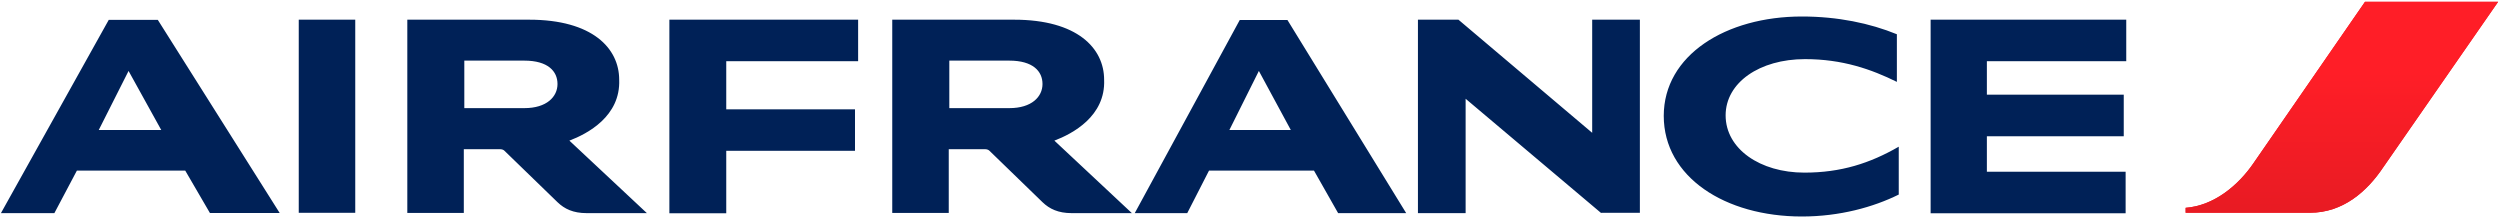
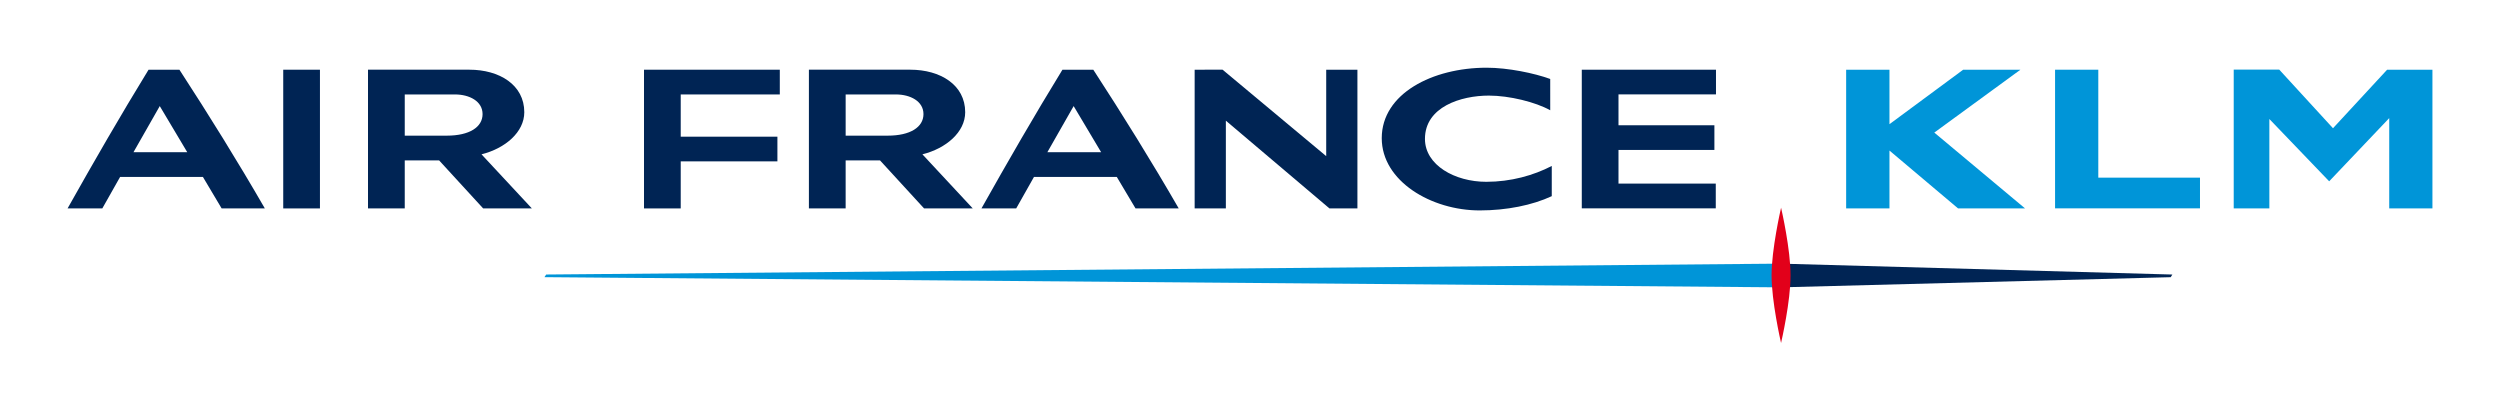
- <svg xmlns="http://www.w3.org/2000/svg" version="1" width="400" height="34.9" viewBox="0 0 400 34.9">
-   <path fill="#ED1C24" d="M378.4.29l-17.9 25.9c-2.36 3.41-6.2 6.7-10.8 7.06v.79h19.9c5.3 0 9.16-3.45 11.7-7.25L399.7.29h-21.3z" />
-   <linearGradient id="a" gradientUnits="userSpaceOnUse" x1="374.7" y1=".29" x2="374.7" y2="34.1">
-     <stop offset=".33" stop-color="#FF1E27" />
-     <stop offset="1" stop-color="#E81B23" />
-   </linearGradient>
-   <path fill="url(#a)" d="M378.4.29l-17.9 25.9c-2.36 3.42-6.2 6.71-10.8 7.06v.79h19.9c5.3 0 9.16-3.45 11.7-7.25L399.7.29h-21.3z" />
-   <path fill="#002157" d="M47.8 34.1V3.15h9.04v30.9H47.8v.05zm208.4 0l-21.7-18.3v18.3h-7.63V3.15h6.48l21.4 18.1V3.15h7.63v30.9h-6.18v.05zm47.3-21c-4.08-2.01-8.68-3.64-14.7-3.64-7.28 0-12.7 3.76-12.7 9 0 5.37 5.52 9.16 12.6 9.16 5.87 0 10.5-1.5 15.1-4.15v7.66c-4.06 2.01-9.45 3.51-15.5 3.51-12.3 0-22.1-6.32-22.1-16.1 0-9.71 9.93-15.9 22.1-15.9 5.74 0 10.9 1.08 15.2 2.84v7.62zm-196.4 21V3.15h30.2v6.64h-21.1v7.7h20.6v6.64h-20.6v9.99h-9.1v-.02zm201.8 0V3.15h31.3v6.64h-22.3v5.36h21.9v6.65h-21.9v5.68h22.2v6.64h-31.2v-.02zM168.7 22.5l12.4 11.6h-9.64c-2.13 0-3.54-.67-4.66-1.75l-8.49-8.23c-.16-.16-.41-.25-.73-.25h-5.78v10.2h-9.04V3.15h19.5c10.1 0 14.4 4.56 14.4 9.61.24 5.84-5.06 8.64-7.96 9.74zm-7.2-5.2c3.57 0 5.3-1.82 5.3-3.86s-1.53-3.74-5.3-3.74h-9.61v7.6h9.61zm-70.4 5.2l12.4 11.6h-9.64c-2.14 0-3.54-.67-4.66-1.75l-8.49-8.23c-.15-.16-.41-.25-.73-.25h-5.77v10.2h-9.04V3.15h19.5c10.1 0 14.4 4.56 14.4 9.61.23 5.84-5.07 8.64-7.97 9.74zm-7.2-5.2c3.57 0 5.3-1.82 5.3-3.86S87.67 9.7 83.9 9.7h-9.61v7.6h9.61zM33.6 34.1l-3.96-6.8H12.3l-3.6 6.8H.15L17.4 3.18h7.85l19.5 30.9H33.6v.02zM15.8 20.8h10l-5.23-9.45-4.77 9.45zm198.3 13.3l-3.86-6.8h-16.8l-3.48 6.8h-8.4l16.8-30.9h7.63l19 30.9H214.1zm-17.4-13.3h9.83l-5.11-9.45-4.72 9.45z" />
+ <svg xmlns="http://www.w3.org/2000/svg" version="1.0" width="1311.024" height="215.433" id="svg2">
+   <defs id="defs4" />
+   <g transform="translate(-182.856,-413.046)" id="layer1">
+     <g transform="matrix(1.207769,0,0,1.207769,-2.558845,-80.31891)" id="g2569">
+       <polygon points="321.356,43.14 95.09,45.134 94.768,45.618 321.356,47.485 321.356,43.14 " transform="matrix(2.369223,0,0,2.369223,165.3853,420.7563)" id="polygon2426" style="fill:#0095d8" />
+       <polygon points="392.807,45.622 393.112,45.137 321.356,43.14 321.356,47.485 392.807,45.622 " transform="matrix(2.369223,0,0,2.369223,165.3853,420.7563)" id="polygon2428" style="fill:#002454" />
+       <g transform="matrix(2.369223,0,0,2.369223,165.3853,420.7563)" id="g2432">
+         <g id="g2434">
+           <polygon points="432.468,7.599 422.549,18.325 412.692,7.577 404.354,7.577 404.354,33.013 410.886,33.013 410.886,16.632 421.848,28.05 432.854,16.468 432.854,33.013 440.772,33.013 440.772,7.599 432.468,7.599 " id="polygon2436" style="fill:#0095d8" />
+           <polygon points="379.537,7.599 371.614,7.599 371.614,33.007 398.173,33.007 398.173,27.381 379.537,27.381 379.537,7.599 " id="polygon2438" style="fill:#0095d8" />
+           <polygon points="365.265,7.599 354.776,7.599 341.265,17.582 341.265,7.599 333.327,7.599 333.328,33.013 341.265,33.013 341.265,22.417 353.831,33.013 366.106,33.013 349.481,19.121 365.265,7.599 " id="polygon2440" style="fill:#0095d8" />
+         </g>
+         <g id="g2442">
+           <polygon points="309.472,12.122 309.472,7.599 284.877,7.599 284.877,33.007 309.433,33.007 309.433,28.47 291.605,28.47 291.605,22.303 309.181,22.303 309.181,17.781 291.605,17.781 291.605,12.122 309.472,12.122 " id="polygon2444" style="fill:#002454" />
+           <path d="M 256.136,20.278 C 256.136,14.403 262.738,12.343 267.852,12.343 C 271.58,12.343 276.378,13.515 279.094,15.032 L 279.093,9.295 C 276.164,8.23 271.344,7.232 267.445,7.232 C 257.523,7.232 248.218,11.975 248.218,20.148 C 248.218,28.016 257.286,33.387 266.169,33.387 C 271.136,33.387 275.83,32.424 279.376,30.774 L 279.376,25.238 C 276.038,26.972 271.865,28.143 267.378,28.143 C 261.616,28.144 256.136,25.083 256.136,20.278 z" id="path2446" style="fill:#002454" />
+           <polygon points="238.039,23.439 219.046,7.595 213.929,7.599 213.929,33.021 219.649,33.021 219.649,16.938 238.635,33.021 243.759,33.021 243.759,7.599 238.039,7.599 238.039,23.439 " id="polygon2448" style="fill:#002454" />
+           <polygon points="113.015,33.021 119.744,33.021 119.744,24.396 137.464,24.396 137.464,19.873 119.744,19.873 119.744,12.133 137.902,12.133 137.902,7.599 113.015,7.599 113.015,33.021 " id="polygon2450" style="fill:#002454" />
+           <rect width="6.728" height="25.422" x="46.898" y="7.599" id="rect2452" style="fill:#002454" />
+           <path d="M 22.217,7.599 C 17.083,15.963 12.183,24.467 7.374,33.021 C 7.374,33.024 13.74,33.021 13.74,33.021 L 17.003,27.246 L 32.177,27.246 L 35.612,33.021 L 43.528,33.021 C 38.552,24.398 33.299,15.944 27.872,7.599 L 22.217,7.599 z M 19.451,22.721 L 24.27,14.264 L 29.31,22.721 L 19.451,22.721 z" id="path2454" style="fill:#002454" />
+           <path d="M 189.701,7.599 C 184.567,15.963 179.667,24.467 174.858,33.021 C 174.858,33.024 181.224,33.021 181.224,33.021 L 184.486,27.246 L 199.66,27.246 L 203.095,33.021 L 211.011,33.021 C 206.034,24.398 200.782,15.944 195.355,7.599 L 189.701,7.599 z M 186.934,22.721 L 191.754,14.264 L 196.793,22.721 L 186.934,22.721 z" id="path2456" style="fill:#002454" />
+           <path d="M 171.878,15.39 C 171.878,10.37 167.315,7.596 161.805,7.596 L 143.235,7.596 L 143.235,33.021 L 149.969,33.021 L 149.969,24.221 L 156.269,24.221 L 164.338,33.017 L 173.266,33.021 L 164.037,23.107 C 168.368,22.029 171.878,19.042 171.878,15.39 z M 157.687,19.684 L 149.97,19.684 L 149.97,12.133 L 159.175,12.133 C 161.811,12.133 164.232,13.367 164.232,15.737 C 164.231,18.124 161.813,19.684 157.687,19.684 z" id="path2458" style="fill:#002454" />
+           <path d="M 91.076,15.39 C 91.076,10.37 86.514,7.596 81.003,7.596 L 62.433,7.596 L 62.433,33.021 L 69.167,33.021 L 69.167,24.221 L 75.467,24.221 L 83.536,33.017 L 92.464,33.021 L 83.235,23.107 C 87.567,22.029 91.076,19.042 91.076,15.39 z M 76.885,19.684 L 69.168,19.684 L 69.168,12.133 L 78.373,12.133 C 81.009,12.133 83.43,13.367 83.43,15.737 C 83.429,18.124 81.012,19.684 76.885,19.684 z" id="path2460" style="fill:#002454" />
+         </g>
+       </g>
+       <path d="M 926.858,557.368 C 927.121,556.219 930.976,539.338 930.976,528.056 C 930.976,516.762 927.119,499.822 926.861,498.704 L 926.861,498.671 C 926.861,498.671 926.861,498.682 926.858,498.687 C 926.851,498.661 926.846,498.642 926.846,498.642 L 926.846,498.732 C 926.591,499.85 922.729,516.755 922.729,528.051 C 922.729,539.334 926.576,556.245 926.842,557.399 L 926.842,557.434 C 926.842,557.434 926.844,557.42 926.844,557.418 C 926.851,557.449 926.858,557.468 926.858,557.468 L 926.858,557.368 L 926.858,557.368 z" id="path2430" style="fill:#e2001a" />
+     </g>
+   </g>
</svg>
